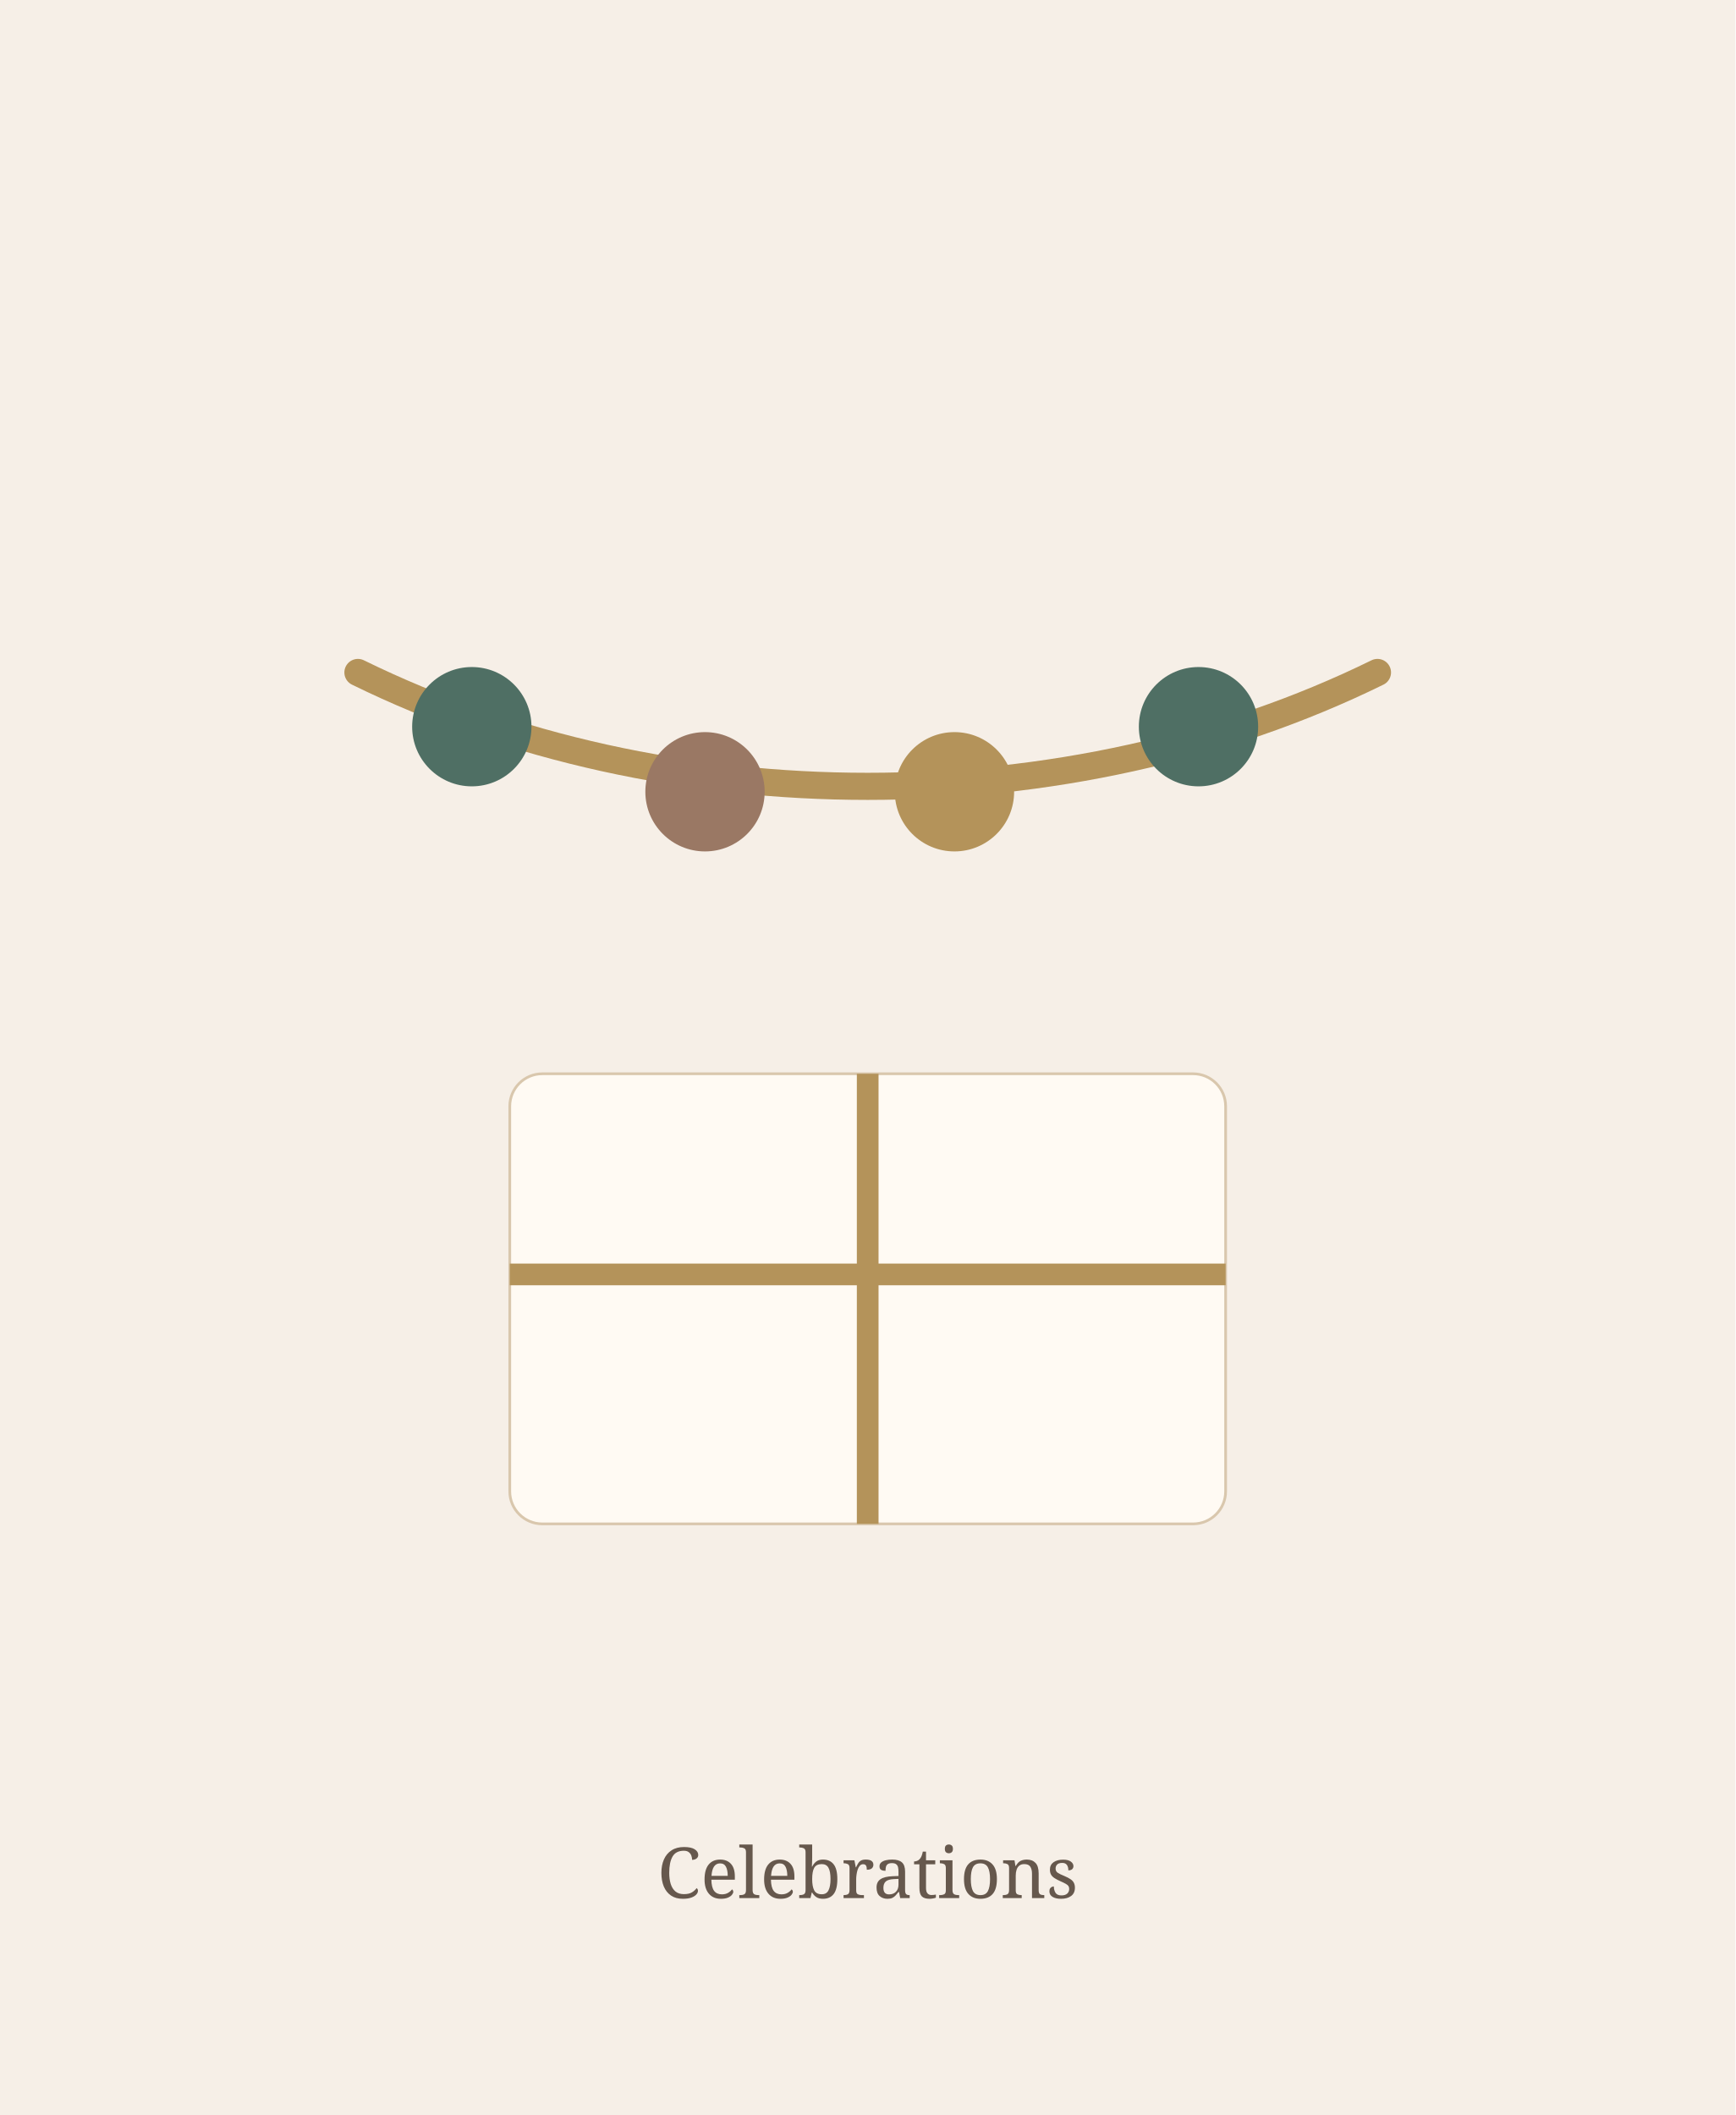
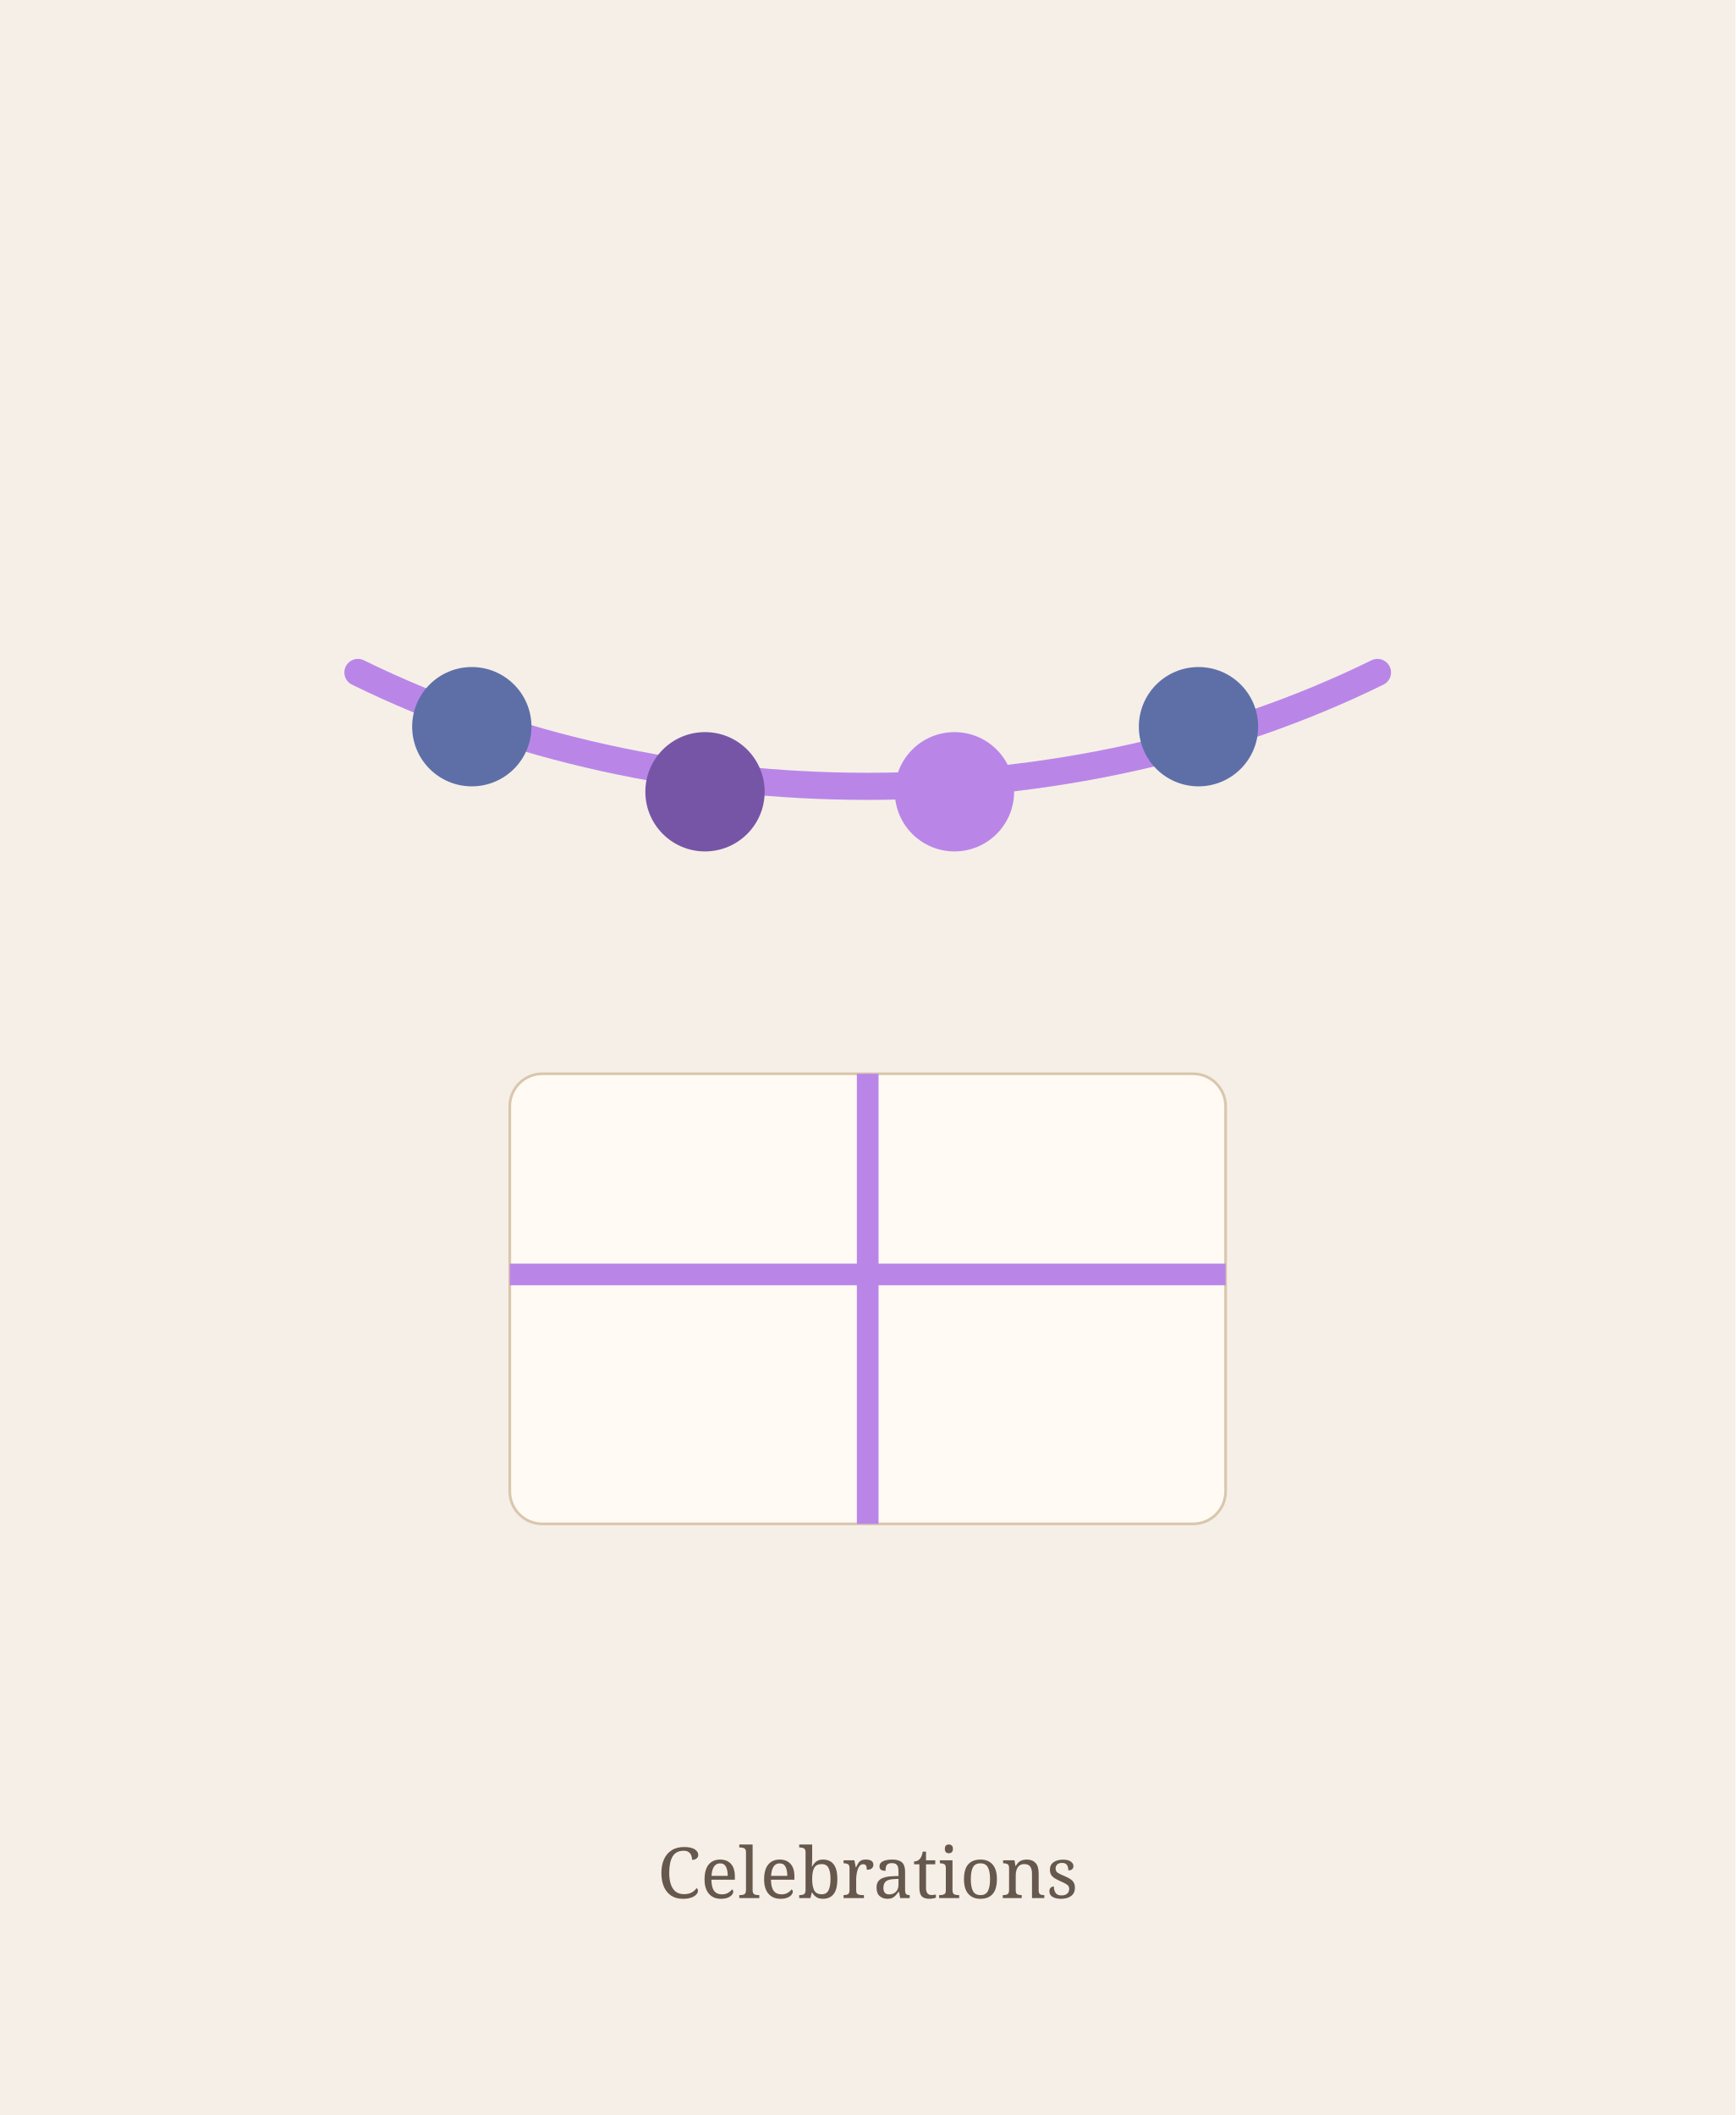
<svg xmlns="http://www.w3.org/2000/svg" viewBox="0 0 640 780" role="img" aria-labelledby="title">
  <rect width="640" height="780" fill="#f6efe7" />
-   <path d="M132 248c114 56 262 56 376 0" fill="none" stroke="#b4935a" stroke-width="10" stroke-linecap="round" />
-   <circle cx="174" cy="268" r="22" fill="#4f6f64" />
-   <circle cx="260" cy="292" r="22" fill="#9a7864" />
-   <circle cx="352" cy="292" r="22" fill="#b4935a" />
-   <circle cx="442" cy="268" r="22" fill="#4f6f64" />
+   <path d="M132 248c114 56 262 56 376 0" fill="none" stroke="#b986e8" stroke-width="10" stroke-linecap="round" />
+   <circle cx="174" cy="268" r="22" fill="#5e6fa8" />
+   <circle cx="260" cy="292" r="22" fill="#7655a6" />
+   <circle cx="352" cy="292" r="22" fill="#b986e8" />
+   <circle cx="442" cy="268" r="22" fill="#5e6fa8" />
  <rect x="188" y="396" width="264" height="166" rx="12" fill="#fffaf3" stroke="#d9c7ad" />
-   <path d="M320 396v166M188 470h264" stroke="#b4935a" stroke-width="8" />
+   <path d="M320 396v166M188 470h264" stroke="#b986e8" stroke-width="8" />
  <text x="320" y="700" text-anchor="middle" font-family="Georgia, serif" font-size="26" fill="#66584d">Celebrations</text>
</svg>
